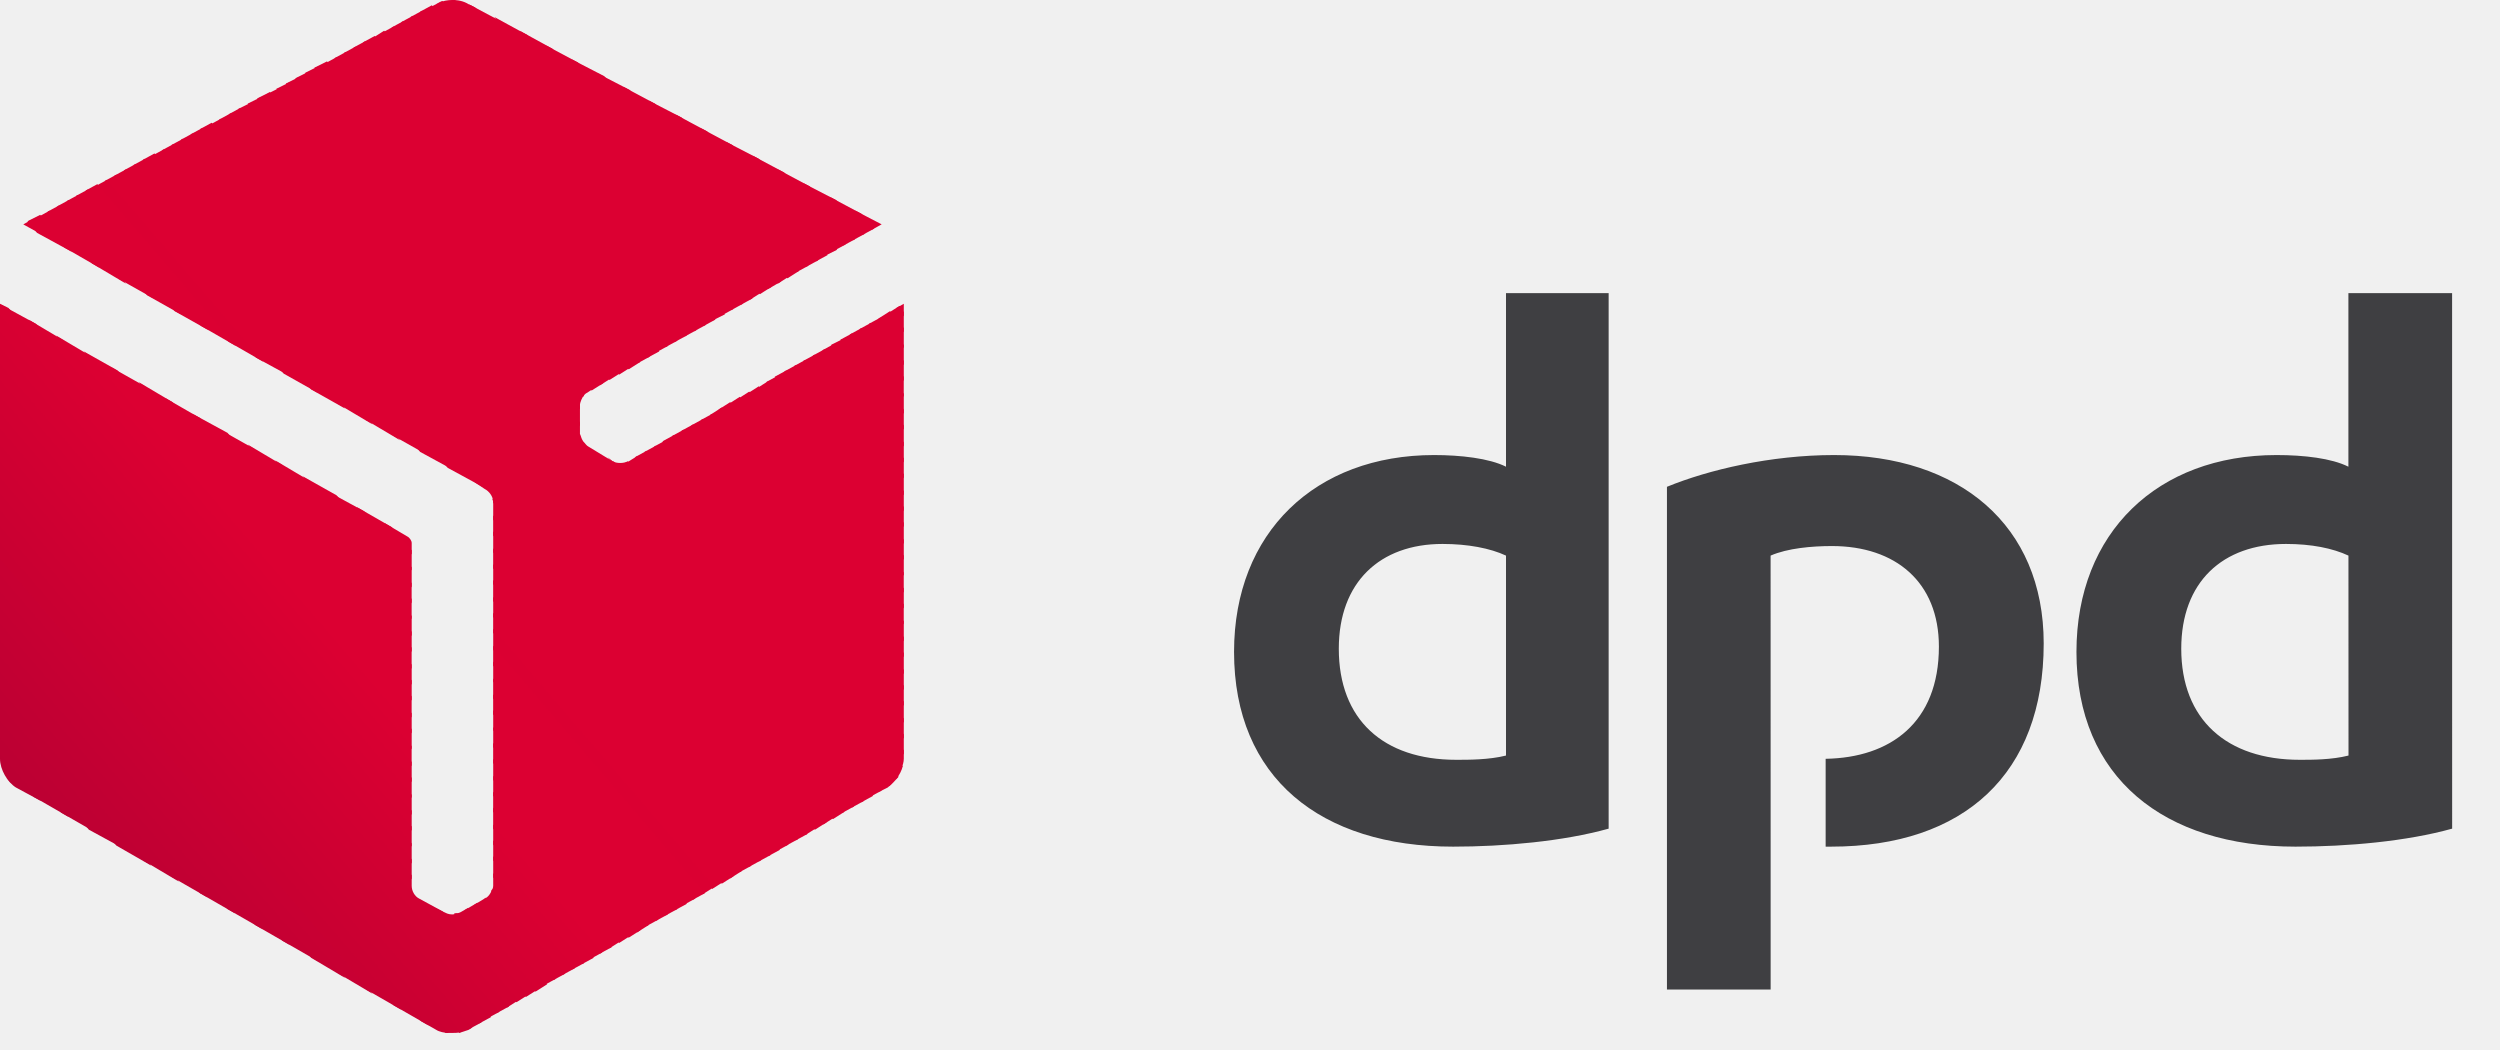
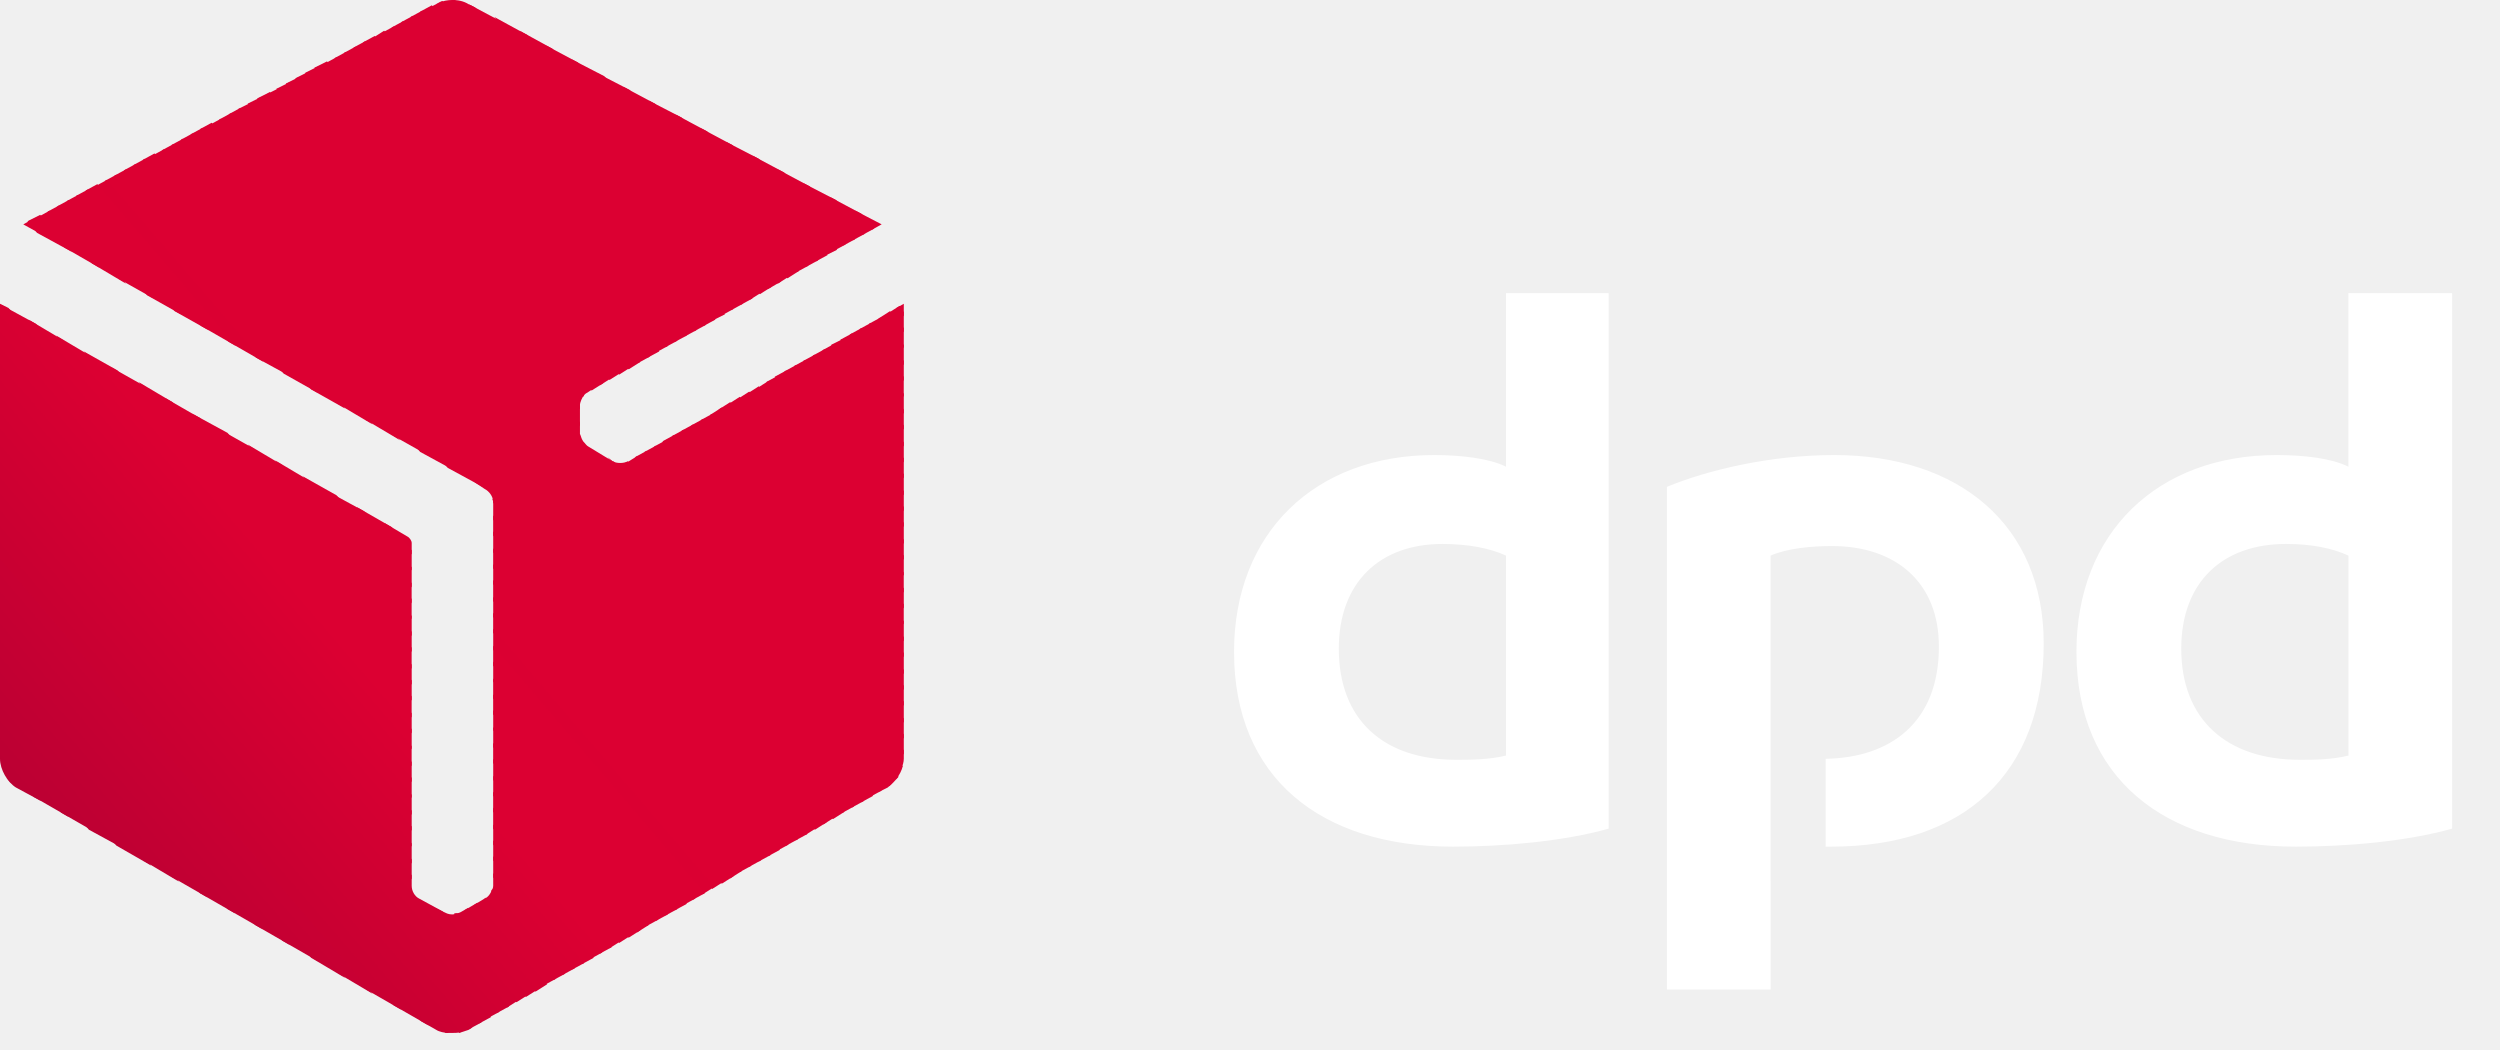
<svg xmlns="http://www.w3.org/2000/svg" version="1.0" width="50mm" height="21mm" id="svg2" viewBox="0 0 50 21">
  <defs id="defs4">
    <pattern id="EMFhbasepattern" patternUnits="userSpaceOnUse" width="6" height="6" x="0" y="0" />
  </defs>
-   <path style="fill:#3f3f42;fill-opacity:1;fill-rule:evenodd;stroke:none" d="m 32.173,16.573 c -0.91,0.254 -2.095,0.36 -3.111,0.36 -2.646,0 -4.381,-1.376 -4.381,-3.895 0,-2.392 1.63,-3.937 4,-3.937 0.529,0 1.101,0.064 1.439,0.233 l 0,-3.471 2.053,0 z m -2.053,-5.461 c -0.318,-0.148 -0.762,-0.233 -1.27,-0.233 -1.249,0 -2.074,0.762 -2.074,2.095 0,1.418 0.889,2.222 2.349,2.222 0.254,0 0.656,0 0.995,-0.085 z m 18.923,5.461 c -0.91,0.254 -2.095,0.36 -3.133,0.36 -2.625,0 -4.381,-1.376 -4.381,-3.895 0,-2.392 1.63,-3.937 4,-3.937 0.55,0 1.101,0.064 1.439,0.233 l 0,-3.471 2.074,0 z M 46.969,11.112 c -0.318,-0.148 -0.741,-0.233 -1.249,-0.233 -1.27,0 -2.095,0.762 -2.095,2.095 0,1.418 0.91,2.222 2.371,2.222 0.254,0 0.635,0 0.974,-0.085 z m -11.557,0 c 0.339,-0.148 0.826,-0.191 1.228,-0.191 1.27,0 2.138,0.72 2.138,2.011 0,1.524 -0.974,2.222 -2.265,2.244 l 0,1.757 0.106,0 c 2.667,0 4.255,-1.46 4.255,-4.064 0,-2.371 -1.693,-3.768 -4.191,-3.768 -1.27,0 -2.519,0.296 -3.344,0.635 l 0,10.054 2.074,0 z m 0,0" id="path7" />
+   <path style="fill:#ffffff;fill-opacity:1;fill-rule:evenodd;stroke:none" d="m 32.173,16.573 c -0.91,0.254 -2.095,0.36 -3.111,0.36 -2.646,0 -4.381,-1.376 -4.381,-3.895 0,-2.392 1.63,-3.937 4,-3.937 0.529,0 1.101,0.064 1.439,0.233 l 0,-3.471 2.053,0 z m -2.053,-5.461 c -0.318,-0.148 -0.762,-0.233 -1.27,-0.233 -1.249,0 -2.074,0.762 -2.074,2.095 0,1.418 0.889,2.222 2.349,2.222 0.254,0 0.656,0 0.995,-0.085 z m 18.923,5.461 c -0.91,0.254 -2.095,0.36 -3.133,0.36 -2.625,0 -4.381,-1.376 -4.381,-3.895 0,-2.392 1.63,-3.937 4,-3.937 0.55,0 1.101,0.064 1.439,0.233 l 0,-3.471 2.074,0 z M 46.969,11.112 c -0.318,-0.148 -0.741,-0.233 -1.249,-0.233 -1.27,0 -2.095,0.762 -2.095,2.095 0,1.418 0.91,2.222 2.371,2.222 0.254,0 0.635,0 0.974,-0.085 z m -11.557,0 c 0.339,-0.148 0.826,-0.191 1.228,-0.191 1.27,0 2.138,0.72 2.138,2.011 0,1.524 -0.974,2.222 -2.265,2.244 l 0,1.757 0.106,0 c 2.667,0 4.255,-1.46 4.255,-4.064 0,-2.371 -1.693,-3.768 -4.191,-3.768 -1.27,0 -2.519,0.296 -3.344,0.635 l 0,10.054 2.074,0 z m 0,0" id="path7" />
  <path style="fill:#dc0032;fill-opacity:1;fill-rule:evenodd;stroke:none" d="m 17.611,4.487 0.021,0 0,0 -0.021,0 z" id="path9" />
  <path style="fill:#dc0032;fill-opacity:1;fill-rule:evenodd;stroke:none" d="m 17.103,4.212 0.339,0.381 0.191,-0.106 -0.529,-0.275 z" id="path11" />
  <path style="fill:#dc0032;fill-opacity:1;fill-rule:evenodd;stroke:none" d="m 16.595,3.937 0.656,0.762 0.233,-0.127 -0.254,-0.296 -0.635,-0.339 z" id="path13" />
  <path style="fill:#dc0032;fill-opacity:1;fill-rule:evenodd;stroke:none" d="m 16.065,3.662 0.995,1.143 0.233,-0.127 -0.571,-0.677 -0.656,-0.339 z" id="path15" />
  <path style="fill:#dc0032;fill-opacity:1;fill-rule:evenodd;stroke:none" d="m 15.557,3.387 1.312,1.524 0.233,-0.127 -0.91,-1.058 -0.635,-0.339 z m 2.519,2.688 -0.148,0.085 0.148,0.169 0,-0.254 z" id="path17" />
  <path style="fill:#dc0032;fill-opacity:1;fill-rule:evenodd;stroke:none" d="m 15.049,3.111 1.63,1.905 0.233,-0.127 -1.228,-1.439 -0.635,-0.339 z m 2.942,3.006 -0.233,0.148 0.318,0.381 0,-0.402 -0.085,-0.127 z" id="path19" />
  <path style="fill:#dc0032;fill-opacity:1;fill-rule:evenodd;stroke:none" d="m 14.52,2.836 1.968,2.286 0.254,-0.127 -1.566,-1.82 -0.656,-0.339 z m 3.281,3.387 -0.233,0.148 0.508,0.593 0,-0.402 -0.275,-0.339 z" id="path21" />
  <path style="fill:#dc0032;fill-opacity:1;fill-rule:evenodd;stroke:none" d="m 14.012,2.561 2.307,2.667 0.233,-0.127 -1.905,-2.201 -0.635,-0.339 z m 3.598,3.789 -0.233,0.127 0.699,0.826 0,-0.402 -0.466,-0.55 z" id="path23" />
  <path style="fill:#dc0032;fill-opacity:1;fill-rule:evenodd;stroke:none" d="m 13.504,2.286 2.625,3.048 0.233,-0.127 -2.223,-2.582 -0.635,-0.339 z m 3.916,4.17 -0.233,0.127 0.889,1.037 0,-0.402 -0.656,-0.762 z" id="path25" />
  <path style="fill:#dc0032;fill-opacity:1;fill-rule:evenodd;stroke:none" d="m 12.975,2.011 2.963,3.429 0.233,-0.127 -2.54,-2.963 -0.656,-0.339 z m 4.254,4.551 -0.233,0.127 1.079,1.249 0,-0.402 -0.847,-0.974 z" id="path27" />
  <path style="fill:#dc0032;fill-opacity:1;fill-rule:evenodd;stroke:none" d="m 12.467,1.736 3.281,3.831 0.233,-0.148 -2.879,-3.344 -0.635,-0.339 z m 4.572,4.932 -0.233,0.127 1.27,1.482 0,-0.402 -1.037,-1.206 z" id="path29" />
  <path style="fill:#dc0032;fill-opacity:1;fill-rule:evenodd;stroke:none" d="M 11.938,1.46 15.557,5.673 15.79,5.524 12.594,1.799 11.938,1.46 Z m 4.932,5.313 -0.254,0.127 1.46,1.693 0,-0.402 -1.206,-1.418 z" id="path31" />
  <path style="fill:#dc0032;fill-opacity:1;fill-rule:evenodd;stroke:none" d="m 11.43,1.185 3.937,4.593 0.254,-0.148 L 12.086,1.524 11.43,1.185 Z m 5.249,5.694 -0.233,0.127 1.63,1.926 0,-0.423 -1.397,-1.63 z" id="path33" />
  <path style="fill:#dc0032;fill-opacity:1;fill-rule:evenodd;stroke:none" d="m 10.922,0.91 4.276,4.974 0.233,-0.148 -3.873,-4.487 -0.635,-0.339 z m 5.567,6.075 -0.233,0.127 1.82,2.138 0,-0.402 -1.587,-1.863 z" id="path35" />
  <path style="fill:#dc0032;fill-opacity:1;fill-rule:evenodd;stroke:none" d="M 10.393,0.614 15.007,5.99 15.24,5.842 11.049,0.974 10.393,0.614 Z m 5.905,6.477 -0.233,0.127 2.011,2.349 0,-0.402 -1.778,-2.074 z" id="path37" />
  <path style="fill:#dc0032;fill-opacity:1;fill-rule:evenodd;stroke:none" d="m 9.885,0.339 4.932,5.757 0.233,-0.127 L 10.541,0.698 9.885,0.339 Z m 6.223,6.858 -0.233,0.127 2.201,2.582 0,-0.423 -1.968,-2.286 z" id="path39" />
  <path style="fill:#dc0032;fill-opacity:1;fill-rule:evenodd;stroke:none" d="m 9.377,0.085 5.249,6.117 0.233,-0.127 L 10.012,0.423 9.377,0.085 c 0,0 0,0 0,0 z m 6.54,7.218 -0.233,0.127 2.392,2.794 0,-0.402 -2.159,-2.519 z" id="path41" />
  <path style="fill:#dc0032;fill-opacity:1;fill-rule:evenodd;stroke:none" d="m 9.038,0 c 0,0 0,0 0,0 l 5.397,6.308 0.233,-0.127 -5.165,-6.032 -0.127,-0.063 C 9.271,0.021 9.165,0 9.038,0 Z m 6.689,7.408 -0.233,0.127 2.582,3.006 0,-0.402 -2.349,-2.73 z" id="path43" />
  <path style="fill:#dc0032;fill-opacity:1;fill-rule:evenodd;stroke:none" d="m 9.038,0 c -0.085,0 -0.169,0.021 -0.254,0.042 l 5.461,6.371 0.254,-0.127 L 9.102,0 c -0.021,0 -0.042,0 -0.064,0 z m 6.519,7.514 -0.233,0.127 2.752,3.238 0,-0.423 -2.519,-2.942 z" id="path45" />
  <path style="fill:#dc0032;fill-opacity:1;fill-rule:evenodd;stroke:none" d="m 8.848,0.021 c -0.042,0.021 -0.106,0.042 -0.127,0.063 l -0.127,0.063 5.482,6.371 0.233,-0.127 -5.461,-6.371 z m 6.519,7.599 -0.233,0.148 2.942,3.429 0,-0.402 -2.709,-3.175 z" id="path47" />
  <path style="fill:#dc0032;fill-opacity:1;fill-rule:evenodd;stroke:none" d="m 8.636,0.106 -0.233,0.127 5.482,6.392 0.233,-0.127 -5.482,-6.392 z m 6.54,7.62 -0.233,0.148 3.133,3.641 0,-0.402 -2.9,-3.387 z" id="path49" />
  <path style="fill:#dc0032;fill-opacity:1;fill-rule:evenodd;stroke:none" d="m 8.445,0.212 -0.233,0.127 5.482,6.392 0.233,-0.127 -5.482,-6.392 z m 6.54,7.62 -0.233,0.148 3.323,3.873 0,-0.402 -3.09,-3.619 z" id="path51" />
  <path style="fill:#dc0032;fill-opacity:1;fill-rule:evenodd;stroke:none" d="m 8.255,0.317 -0.233,0.127 5.482,6.392 0.233,-0.127 -5.482,-6.392 z m 6.54,7.62 -0.233,0.148 3.514,4.085 0,-0.402 -3.281,-3.831 z" id="path53" />
  <path style="fill:#dc0032;fill-opacity:1;fill-rule:evenodd;stroke:none" d="m 8.064,0.423 -0.233,0.127 5.482,6.392 0.233,-0.127 -5.482,-6.392 z m 6.54,7.62 -0.233,0.148 3.704,4.297 0,-0.402 -3.471,-4.043 z" id="path55" />
  <path style="fill:#dc0032;fill-opacity:1;fill-rule:evenodd;stroke:none" d="m 7.874,0.529 -0.233,0.127 5.482,6.392 0.233,-0.127 -5.482,-6.392 z m 6.562,7.62 -0.233,0.148 3.873,4.53 0,-0.402 -3.641,-4.276 z" id="path57" />
  <path style="fill:#dc0032;fill-opacity:1;fill-rule:evenodd;stroke:none" d="m 7.683,0.614 -0.233,0.148 5.503,6.392 0.233,-0.127 -5.503,-6.413 z m 6.562,7.662 -0.233,0.127 4.064,4.741 0,-0.402 -3.831,-4.466 z" id="path59" />
  <path style="fill:#dc0032;fill-opacity:1;fill-rule:evenodd;stroke:none" d="m 7.493,0.72 -0.233,0.127 5.503,6.413 0.233,-0.127 -5.503,-6.413 z m 6.562,7.662 -0.233,0.127 4.254,4.974 0,-0.423 -4.022,-4.678 z" id="path61" />
  <path style="fill:#dc0032;fill-opacity:1;fill-rule:evenodd;stroke:none" d="m 7.302,0.825 -0.233,0.127 L 12.573,7.387 12.806,7.239 7.302,0.825 Z m 6.562,7.662 -0.233,0.127 4.445,5.186 0,-0.402 -4.212,-4.911 z" id="path63" />
  <path style="fill:#dc0032;fill-opacity:1;fill-rule:evenodd;stroke:none" d="M 7.112,0.931 6.879,1.058 12.382,7.493 12.615,7.345 7.112,0.931 Z m 6.562,7.662 -0.233,0.127 4.635,5.397 0,-0.402 -4.403,-5.122 z" id="path65" />
  <path style="fill:#dc0032;fill-opacity:1;fill-rule:evenodd;stroke:none" d="m 6.921,1.037 -0.233,0.127 5.503,6.435 0.233,-0.148 -5.503,-6.413 z m 6.562,7.662 -0.233,0.127 4.826,5.63 0,-0.423 -4.593,-5.334 z" id="path67" />
  <path style="fill:#dc0032;fill-opacity:1;fill-rule:evenodd;stroke:none" d="m 6.731,1.143 -0.233,0.127 5.503,6.435 0.233,-0.148 -5.503,-6.413 z m 6.583,7.662 -0.233,0.127 4.995,5.842 0,-0.402 -4.762,-5.567 z" id="path69" />
  <path style="fill:#dc0032;fill-opacity:1;fill-rule:evenodd;stroke:none" d="m 6.54,1.228 -0.254,0.127 5.546,6.456 0.233,-0.148 -5.524,-6.435 z m 6.583,7.683 -0.233,0.127 5.186,6.054 0,-0.402 -4.953,-5.778 z" id="path71" />
  <path style="fill:#dc0032;fill-opacity:1;fill-rule:evenodd;stroke:none" d="m 6.35,1.333 -0.254,0.127 5.567,6.477 c 0.021,-0.042 0.042,-0.064 0.085,-0.085 l 0.127,-0.085 -5.524,-6.435 z m 6.583,7.683 -0.233,0.127 5.334,6.223 c 0.021,-0.064 0.042,-0.127 0.042,-0.191 l 0,-0.169 -5.143,-5.99 z" id="path73" />
  <path style="fill:#dc0032;fill-opacity:1;fill-rule:evenodd;stroke:none" d="m 6.159,1.439 -0.254,0.127 5.694,6.625 0,-0.085 c 0,-0.064 0.042,-0.148 0.085,-0.212 L 6.159,1.439 Z m 6.583,7.683 -0.169,0.106 c -0.021,0 -0.042,0.021 -0.064,0.021 l 5.419,6.329 c 0.064,-0.085 0.106,-0.169 0.127,-0.254 L 12.742,9.123 Z" id="path75" />
  <path style="fill:#dc0032;fill-opacity:1;fill-rule:evenodd;stroke:none" d="m 5.969,1.545 -0.254,0.127 5.884,6.858 0,-0.423 -5.63,-6.562 z m 6.181,7.599 5.63,6.583 c 0.064,-0.042 0.127,-0.127 0.191,-0.191 l -5.419,-6.308 c -0.085,0.042 -0.212,0.042 -0.296,0 L 12.15,9.144 Z" id="path77" />
  <path style="fill:#dc0032;fill-opacity:1;fill-rule:evenodd;stroke:none" d="M 5.778,1.651 5.524,1.778 17.589,15.833 l 0.169,-0.085 c 0.021,-0.021 0.042,-0.042 0.064,-0.064 L 12.277,9.229 c 0,0 -0.021,0 -0.021,0 L 11.769,8.932 c -0.042,-0.021 -0.064,-0.064 -0.106,-0.106 0,0 0,0 0,0 -0.042,-0.064 -0.042,-0.106 -0.064,-0.148 l 0,-0.233 -5.821,-6.794 z" id="path79" />
  <path style="fill:#dc0032;fill-opacity:1;fill-rule:evenodd;stroke:none" d="m 5.588,1.757 -0.254,0.127 12.065,14.055 0.233,-0.127 L 5.588,1.757 Z" id="path81" />
  <path style="fill:#dc0032;fill-opacity:1;fill-rule:evenodd;stroke:none" d="m 5.397,1.841 -0.254,0.127 L 17.23,16.044 17.462,15.917 5.397,1.841 Z" id="path83" />
  <path style="fill:#dc0032;fill-opacity:1;fill-rule:evenodd;stroke:none" d="m 5.207,1.947 -0.254,0.127 12.086,14.076 0.233,-0.127 L 5.207,1.947 Z" id="path85" />
  <path style="fill:#dc0032;fill-opacity:1;fill-rule:evenodd;stroke:none" d="m 5.016,2.053 -0.254,0.127 12.086,14.076 0.233,-0.127 L 5.016,2.053 Z" id="path87" />
  <path style="fill:#dc0032;fill-opacity:1;fill-rule:evenodd;stroke:none" d="m 4.805,2.159 -0.233,0.127 L 16.658,16.383 16.891,16.235 4.805,2.159 Z" id="path89" />
  <path style="fill:#dc0032;fill-opacity:1;fill-rule:evenodd;stroke:none" d="m 4.614,2.265 -0.233,0.127 L 16.468,16.489 16.7,16.341 4.614,2.265 Z" id="path91" />
  <path style="fill:#dc0032;fill-opacity:1;fill-rule:evenodd;stroke:none" d="M 4.424,2.371 4.191,2.498 16.298,16.595 16.531,16.446 4.424,2.371 Z" id="path93" />
  <path style="fill:#dc0032;fill-opacity:1;fill-rule:evenodd;stroke:none" d="M 4.233,2.455 4,2.582 16.108,16.7 16.341,16.552 4.233,2.455 Z" id="path95" />
  <path style="fill:#dc0032;fill-opacity:1;fill-rule:evenodd;stroke:none" d="m 4.043,2.561 -0.233,0.127 L 15.917,16.806 16.15,16.679 4.043,2.561 Z" id="path97" />
  <path style="fill:#dc0032;fill-opacity:1;fill-rule:evenodd;stroke:none" d="m 3.852,2.667 -0.233,0.127 5.884,6.858 0.19,0.127 c 0.085,0.042 0.169,0.148 0.169,0.254 l 0,0.021 5.863,6.858 0.233,-0.127 L 3.852,2.667 Z" id="path99" />
  <path style="fill:#dc0032;fill-opacity:1;fill-rule:evenodd;stroke:none" d="M 3.662,2.773 3.429,2.9 8.953,9.356 9.652,9.737 3.662,2.773 Z m 6.181,7.197 c 0,0.021 0.021,0.042 0.021,0.064 l 0,0.36 5.673,6.625 0.233,-0.127 -5.927,-6.921 z" id="path101" />
  <path style="fill:#dc0032;fill-opacity:1;fill-rule:evenodd;stroke:none" d="m 3.471,2.879 -0.233,0.127 5.165,6.032 0.699,0.381 -5.63,-6.54 z m 6.392,7.429 0,0.402 5.503,6.413 0.233,-0.127 -5.736,-6.689 z" id="path103" />
  <path style="fill:#dc0032;fill-opacity:1;fill-rule:evenodd;stroke:none" d="m 3.281,2.984 -0.233,0.127 4.826,5.609 0.677,0.381 -5.27,-6.117 z m 6.583,7.641 0,0.423 5.313,6.181 0.233,-0.127 -5.546,-6.477 z" id="path105" />
  <path style="fill:#dc0032;fill-opacity:1;fill-rule:evenodd;stroke:none" d="m 3.09,3.069 -0.233,0.127 L 7.324,8.403 8.001,8.805 3.09,3.069 Z m 6.773,7.895 0,0.402 5.122,5.969 0.233,-0.127 -5.355,-6.244 z" id="path107" />
  <path style="fill:#dc0032;fill-opacity:1;fill-rule:evenodd;stroke:none" d="m 2.9,3.175 -0.233,0.127 4.106,4.784 0.677,0.402 -4.551,-5.313 z m 6.964,8.107 0,0.402 4.932,5.757 0.233,-0.127 -5.165,-6.032 z" id="path109" />
  <path style="fill:#dc0032;fill-opacity:1;fill-rule:evenodd;stroke:none" d="m 2.709,3.281 -0.233,0.127 3.746,4.381 0.677,0.381 L 2.709,3.281 Z m 7.154,8.318 0,0.423 4.741,5.546 0.233,-0.148 -4.974,-5.821 z" id="path111" />
  <path style="fill:#dc0032;fill-opacity:1;fill-rule:evenodd;stroke:none" d="m 2.519,3.387 -0.233,0.127 3.387,3.958 0.677,0.381 -3.831,-4.466 z m 7.345,8.551 0,0.402 4.572,5.334 0.233,-0.148 -4.805,-5.588 z" id="path113" />
  <path style="fill:#dc0032;fill-opacity:1;fill-rule:evenodd;stroke:none" d="m 2.328,3.492 -0.233,0.127 3.027,3.535 0.698,0.381 -3.492,-4.043 z m 7.535,8.763 0,0.402 4.381,5.122 0.233,-0.148 -4.614,-5.376 z" id="path115" />
  <path style="fill:#db0032;fill-opacity:1;fill-rule:evenodd;stroke:none" d="m 2.138,3.598 -0.233,0.127 2.667,3.111 0.699,0.402 -3.133,-3.641 z m 5.546,6.858 0.55,0.635 0,-0.233 c 0,-0.042 -0.042,-0.106 -0.085,-0.127 L 7.683,10.456 Z m 2.18,2.117 0,0.423 4.191,4.889 0.233,-0.148 -4.424,-5.165 z" id="path117" />
  <path style="fill:#dc0032;fill-opacity:1;fill-rule:evenodd;stroke:none" d="m 1.947,3.683 -0.233,0.127 2.307,2.709 0.699,0.402 -2.773,-3.238 z m 5.186,6.456 1.101,1.27 0,-0.402 -0.402,-0.466 -0.699,-0.402 z m 2.73,2.773 0,0.402 4,4.678 0.233,-0.127 -4.233,-4.953 z" id="path119" />
  <path style="fill:#dc0032;fill-opacity:1;fill-rule:evenodd;stroke:none" d="m 1.757,3.789 -0.233,0.127 1.968,2.307 0.677,0.381 -2.413,-2.815 z m 4.826,6.054 1.651,1.905 0,-0.402 -0.953,-1.122 -0.699,-0.381 z m 3.281,3.387 0,0.402 3.81,4.466 0.233,-0.127 -4.043,-4.741 z" id="path121" />
  <path style="fill:#dc0032;fill-opacity:1;fill-rule:evenodd;stroke:none" d="m 1.566,3.895 -0.233,0.127 1.609,1.884 0.677,0.381 -2.053,-2.392 z m 4.487,5.63 2.18,2.54 0,-0.402 L 6.731,9.906 6.054,9.525 Z m 3.81,4.043 0,0.402 3.641,4.233 0.233,-0.127 -3.873,-4.508 z" id="path123" />
  <path style="fill:#dc0032;fill-opacity:1;fill-rule:evenodd;stroke:none" d="m 1.376,4 -0.233,0.127 1.249,1.46 0.677,0.381 -1.693,-1.968 z m 4.127,5.207 2.73,3.175 0,-0.402 L 6.181,9.61 5.503,9.207 Z m 4.36,4.678 0,0.402 3.45,4.022 0.233,-0.127 -3.683,-4.297 z" id="path125" />
  <path style="fill:#dc0032;fill-opacity:1;fill-rule:evenodd;stroke:none" d="m 1.185,4.106 -0.233,0.127 L 1.841,5.27 2.519,5.673 1.185,4.106 Z m 3.768,4.784 3.281,3.831 0,-0.402 L 5.63,9.292 4.953,8.89 Z m 4.911,5.313 0,0.402 3.26,3.81 0.233,-0.127 -3.492,-4.085 z" id="path127" />
  <path style="fill:#dc0032;fill-opacity:1;fill-rule:evenodd;stroke:none" d="m 0.995,4.212 -0.233,0.127 0.529,0.614 0.698,0.402 -0.995,-1.143 z m 3.408,4.381 3.831,4.445 0,-0.402 -3.154,-3.662 -0.677,-0.381 z m 5.461,5.948 0,0.402 3.069,3.577 0.233,-0.127 -3.302,-3.852 z" id="path129" />
  <path style="fill:#dc0032;fill-opacity:1;fill-rule:evenodd;stroke:none" d="m 0.804,4.297 -0.254,0.127 0.19,0.233 0.698,0.381 -0.635,-0.741 z m 3.048,3.979 4.381,5.101 0,-0.423 -3.683,-4.297 -0.699,-0.381 z m 6.011,6.583 0,0.402 2.879,3.387 0.233,-0.148 -3.111,-3.641 z" id="path131" />
  <path style="fill:#dc0032;fill-opacity:1;fill-rule:evenodd;stroke:none" d="m 0.614,4.403 -0.148,0.085 0.423,0.233 -0.275,-0.318 z m 2.688,3.556 4.932,5.736 0,-0.402 -4.233,-4.932 -0.699,-0.402 z m 6.562,7.218 0,0.423 2.709,3.154 0.233,-0.148 -2.942,-3.429 z" id="path133" />
  <path style="fill:#dc0032;fill-opacity:1;fill-rule:evenodd;stroke:none" d="m 2.773,7.641 5.461,6.371 0,-0.402 L 3.45,8.043 2.773,7.641 Z m 7.091,7.874 0,0.402 2.519,2.942 0.233,-0.148 -2.752,-3.196 z" id="path135" />
  <path style="fill:#dc0032;fill-opacity:1;fill-rule:evenodd;stroke:none" d="m 2.222,7.345 6.011,7.006 0,-0.423 -5.334,-6.202 -0.677,-0.381 z m 7.641,8.488 0,0.402 2.328,2.73 0.233,-0.148 -2.561,-2.984 z" id="path137" />
  <path style="fill:#dc0032;fill-opacity:1;fill-rule:evenodd;stroke:none" d="m 1.672,7.027 6.562,7.641 0,-0.402 -5.884,-6.858 -0.677,-0.381 z m 8.191,9.123 0,0.423 2.138,2.498 0.233,-0.127 -2.371,-2.794 z" id="path139" />
  <path style="fill:#db0032;fill-opacity:1;fill-rule:evenodd;stroke:none" d="m 1.122,6.71 7.112,8.276 0,-0.402 L 1.799,7.112 1.122,6.71 Z m 8.742,9.779 0,0.402 1.947,2.286 0.233,-0.127 -2.18,-2.561 z" id="path141" />
  <path style="fill:#da0032;fill-opacity:1;fill-rule:evenodd;stroke:none" d="m 0.571,6.392 7.662,8.932 0,-0.402 L 1.249,6.794 0.571,6.392 Z M 9.864,16.806 l 0,0.402 1.778,2.074 0.233,-0.127 -2.011,-2.349 z" id="path143" />
  <path style="fill:#d90032;fill-opacity:1;fill-rule:evenodd;stroke:none" d="m 0.021,6.096 8.213,9.546 0,-0.402 -7.514,-8.763 -0.698,-0.381 z M 9.864,17.124 l 0,0.423 1.587,1.841 0.233,-0.127 -1.82,-2.138 z" id="path145" />
  <path style="fill:#d80032;fill-opacity:1;fill-rule:evenodd;stroke:none" d="m -1.5455082e-6,6.075 0,0.296 L 8.234,15.96 l 0,-0.402 L 0.169,6.159 -1.5455082e-6,6.075 Z M 9.864,17.462 l 0,0.254 c 0,0.042 -0.021,0.085 -0.042,0.106 l 1.439,1.672 0.233,-0.127 -1.63,-1.905 z" id="path147" />
  <path style="fill:#d70032;fill-opacity:1;fill-rule:evenodd;stroke:none" d="m -1.5455082e-6,6.286 0,0.423 L 8.234,16.298 l 0,-0.402 L -1.5455082e-6,6.286 Z M 9.842,17.78 c -0.021,0.085 -0.085,0.169 -0.148,0.191 l -0.021,0.021 1.397,1.609 0.233,-0.127 -1.461,-1.693 z" id="path149" />
  <path style="fill:#d60032;fill-opacity:1;fill-rule:evenodd;stroke:none" d="m -1.5455082e-6,6.625 0,0.402 L 8.234,16.616 l 0,-0.402 L -1.5455082e-6,6.625 Z M 9.715,17.949 c 0,0.021 0,0.021 -0.021,0.021 l -0.212,0.127 1.397,1.609 0.233,-0.127 -1.397,-1.63 z" id="path151" />
  <path style="fill:#d50032;fill-opacity:1;fill-rule:evenodd;stroke:none" d="m -1.5455082e-6,6.943 0,0.402 L 8.234,16.933 l 0,-0.402 L -1.5455082e-6,6.943 Z M 9.546,18.055 9.292,18.203 10.71,19.833 10.943,19.685 9.546,18.055 Z" id="path153" />
  <path style="fill:#d40032;fill-opacity:1;fill-rule:evenodd;stroke:none" d="m -1.5455082e-6,7.281 0,0.402 L 8.234,17.272 l 0,-0.402 L -1.5455082e-6,7.281 Z M 9.356,18.161 9.207,18.246 c -0.042,0.021 -0.085,0.021 -0.127,0.021 l 1.439,1.672 0.233,-0.148 -1.397,-1.63 z" id="path155" />
  <path style="fill:#d30032;fill-opacity:1;fill-rule:evenodd;stroke:none" d="m -1.5455082e-6,7.599 0,0.402 L 8.234,17.589 l 0,-0.402 L -1.5455082e-6,7.599 Z M 8.699,18.161 10.329,20.045 10.562,19.897 9.144,18.267 c -0.021,0 -0.064,0.021 -0.085,0.021 l -0.021,0 c -0.064,0 -0.106,-0.021 -0.148,-0.042 l -0.191,-0.085 z" id="path157" />
  <path style="fill:#d20032;fill-opacity:1;fill-rule:evenodd;stroke:none" d="m -1.5455082e-6,7.916 0,0.423 L 10.139,20.151 l 0.233,-0.148 -1.524,-1.778 -0.466,-0.254 c -0.085,-0.042 -0.148,-0.148 -0.148,-0.254 l 0,-0.212 L -1.5455082e-6,7.916 Z" id="path159" />
  <path style="fill:#d10032;fill-opacity:1;fill-rule:evenodd;stroke:none" d="m -1.5455082e-6,8.255 0,0.402 L 9.948,20.256 10.181,20.129 -1.5455082e-6,8.255 Z" id="path161" />
  <path style="fill:#d00032;fill-opacity:1;fill-rule:evenodd;stroke:none" d="m -1.5455082e-6,8.572 0,0.402 L 9.758,20.362 9.991,20.235 -1.5455082e-6,8.572 Z" id="path163" />
  <path style="fill:#cf0032;fill-opacity:1;fill-rule:evenodd;stroke:none" d="m -1.5455082e-6,8.89 0,0.423 L 9.588,20.468 9.821,20.341 -1.5455082e-6,8.89 Z" id="path165" />
  <path style="fill:#ce0032;fill-opacity:1;fill-rule:evenodd;stroke:none" d="m -1.5455082e-6,9.229 0,0.402 L 9.398,20.574 9.631,20.447 -1.5455082e-6,9.229 Z" id="path167" />
  <path style="fill:#cd0032;fill-opacity:1;fill-rule:evenodd;stroke:none" d="m -1.5455082e-6,9.546 0,0.402 L 9.186,20.659 c 0.064,-0.021 0.127,-0.042 0.191,-0.064 l 0.064,-0.042 L -1.5455082e-6,9.546 Z" id="path169" />
  <path style="fill:#cc0032;fill-opacity:1;fill-rule:evenodd;stroke:none" d="m -1.5455082e-6,9.864 0,0.423 L 8.911,20.659 c 0.042,0 0.085,0 0.127,0 0.064,0 0.127,0 0.191,-0.021 L -1.5455082e-6,9.864 Z" id="path171" />
  <path style="fill:#cb0032;fill-opacity:1;fill-rule:evenodd;stroke:none" d="m -1.5455082e-6,10.202 0,0.402 L 8.424,20.426 8.721,20.595 c 0.064,0.042 0.169,0.064 0.254,0.064 L -1.5455082e-6,10.202 Z" id="path173" />
  <path style="fill:#ca0032;fill-opacity:1;fill-rule:evenodd;stroke:none" d="m -1.5455082e-6,10.52 0,0.402 L 7.874,20.108 8.572,20.51 -1.5455082e-6,10.52 Z" id="path175" />
  <path style="fill:#c90032;fill-opacity:1;fill-rule:evenodd;stroke:none" d="m -1.5455082e-6,10.858 0,0.402 L 7.324,19.791 8.022,20.193 -1.5455082e-6,10.858 Z" id="path177" />
  <path style="fill:#c80033;fill-opacity:1;fill-rule:evenodd;stroke:none" d="m -1.5455082e-6,11.176 0,0.402 L 6.773,19.473 7.451,19.875 -1.5455082e-6,11.176 Z" id="path179" />
  <path style="fill:#c70033;fill-opacity:1;fill-rule:evenodd;stroke:none" d="m -1.5455082e-6,11.493 0,0.402 L 6.223,19.156 6.9,19.558 -1.5455082e-6,11.493 Z" id="path181" />
  <path style="fill:#c60033;fill-opacity:1;fill-rule:evenodd;stroke:none" d="m -1.5455082e-6,11.832 0,0.402 L 5.651,18.817 6.35,19.219 -1.5455082e-6,11.832 Z" id="path183" />
  <path style="fill:#c50033;fill-opacity:1;fill-rule:evenodd;stroke:none" d="m -1.5455082e-6,12.15 0,0.402 L 5.101,18.5 5.8,18.902 -1.5455082e-6,12.15 Z" id="path185" />
  <path style="fill:#c40033;fill-opacity:1;fill-rule:evenodd;stroke:none" d="m -1.5455082e-6,12.467 0,0.402 L 4.551,18.182 l 0.699,0.402 -5.249,-6.117 z" id="path187" />
  <path style="fill:#c30033;fill-opacity:1;fill-rule:evenodd;stroke:none" d="m -1.5455082e-6,12.806 0,0.402 L 4,17.865 4.699,18.267 -1.5455082e-6,12.806 Z" id="path189" />
  <path style="fill:#c20033;fill-opacity:1;fill-rule:evenodd;stroke:none" d="m -1.5455082e-6,13.123 0,0.402 L 3.45,17.547 4.149,17.949 -1.5455082e-6,13.123 Z" id="path191" />
  <path style="fill:#c10033;fill-opacity:1;fill-rule:evenodd;stroke:none" d="m -1.5455082e-6,13.441 0,0.423 L 2.9,17.23 3.577,17.632 -1.5455082e-6,13.441 Z" id="path193" />
  <path style="fill:#c00033;fill-opacity:1;fill-rule:evenodd;stroke:none" d="m -1.5455082e-6,13.779 0,0.402 L 2.328,16.912 3.027,17.314 -1.5455082e-6,13.779 Z" id="path195" />
  <path style="fill:#bf0033;fill-opacity:1;fill-rule:evenodd;stroke:none" d="m -1.5455082e-6,14.097 0,0.402 1.778,2.095 0.698,0.381 L -1.5455082e-6,14.097 Z" id="path197" />
  <path style="fill:#be0033;fill-opacity:1;fill-rule:evenodd;stroke:none" d="m -1.5455082e-6,14.414 0,0.423 L 1.228,16.256 1.926,16.658 -1.5455082e-6,14.414 Z" id="path199" />
  <path style="fill:#bd0033;fill-opacity:1;fill-rule:evenodd;stroke:none" d="m -1.5455082e-6,14.753 0,0.402 L 0.677,15.938 1.376,16.341 -1.5455082e-6,14.753 Z" id="path201" />
  <path style="fill:#bc0033;fill-opacity:1;fill-rule:evenodd;stroke:none" d="m -1.5455082e-6,15.071 0,0.106 c 0,0.212 0.148,0.466 0.317,0.572 l 0.508,0.275 -0.825,-0.953 z" id="path203" />
  <path style="fill:#bb0033;fill-opacity:1;fill-rule:evenodd;stroke:none" d="m 0.127,15.557 c 0.042,0.042 0.063,0.085 0.106,0.106 L 0.127,15.557 Z" id="path205" />
</svg>
